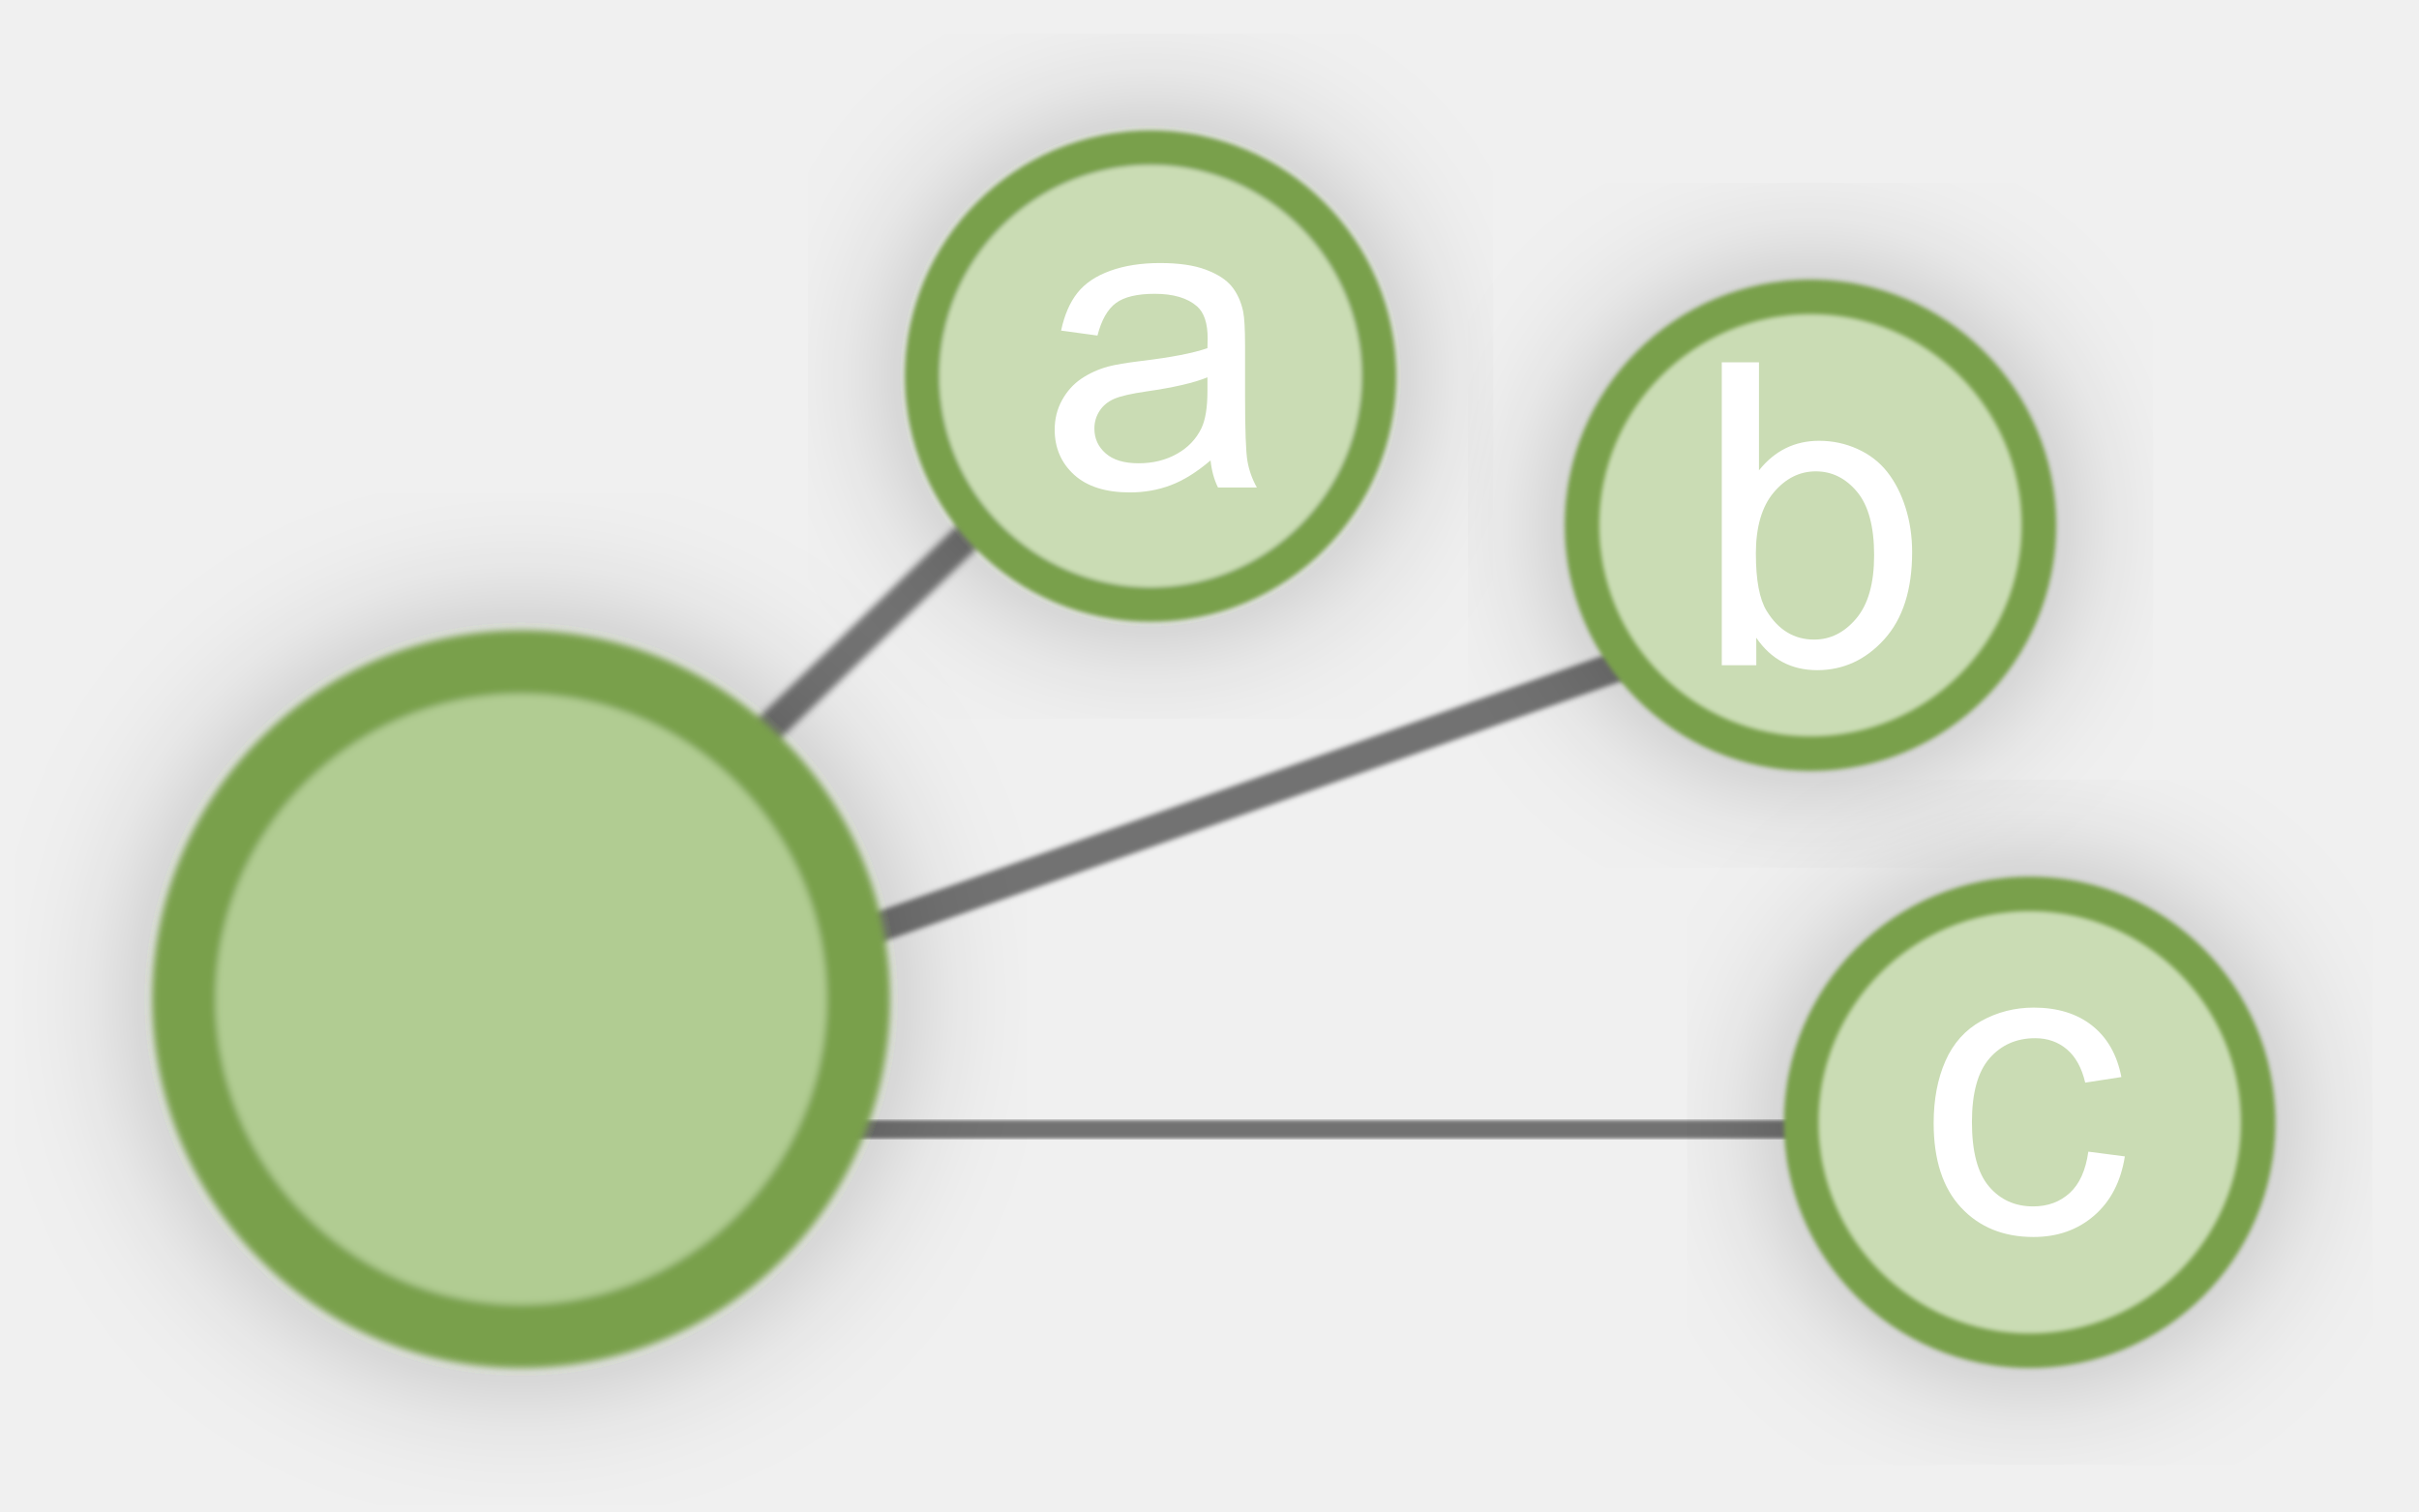
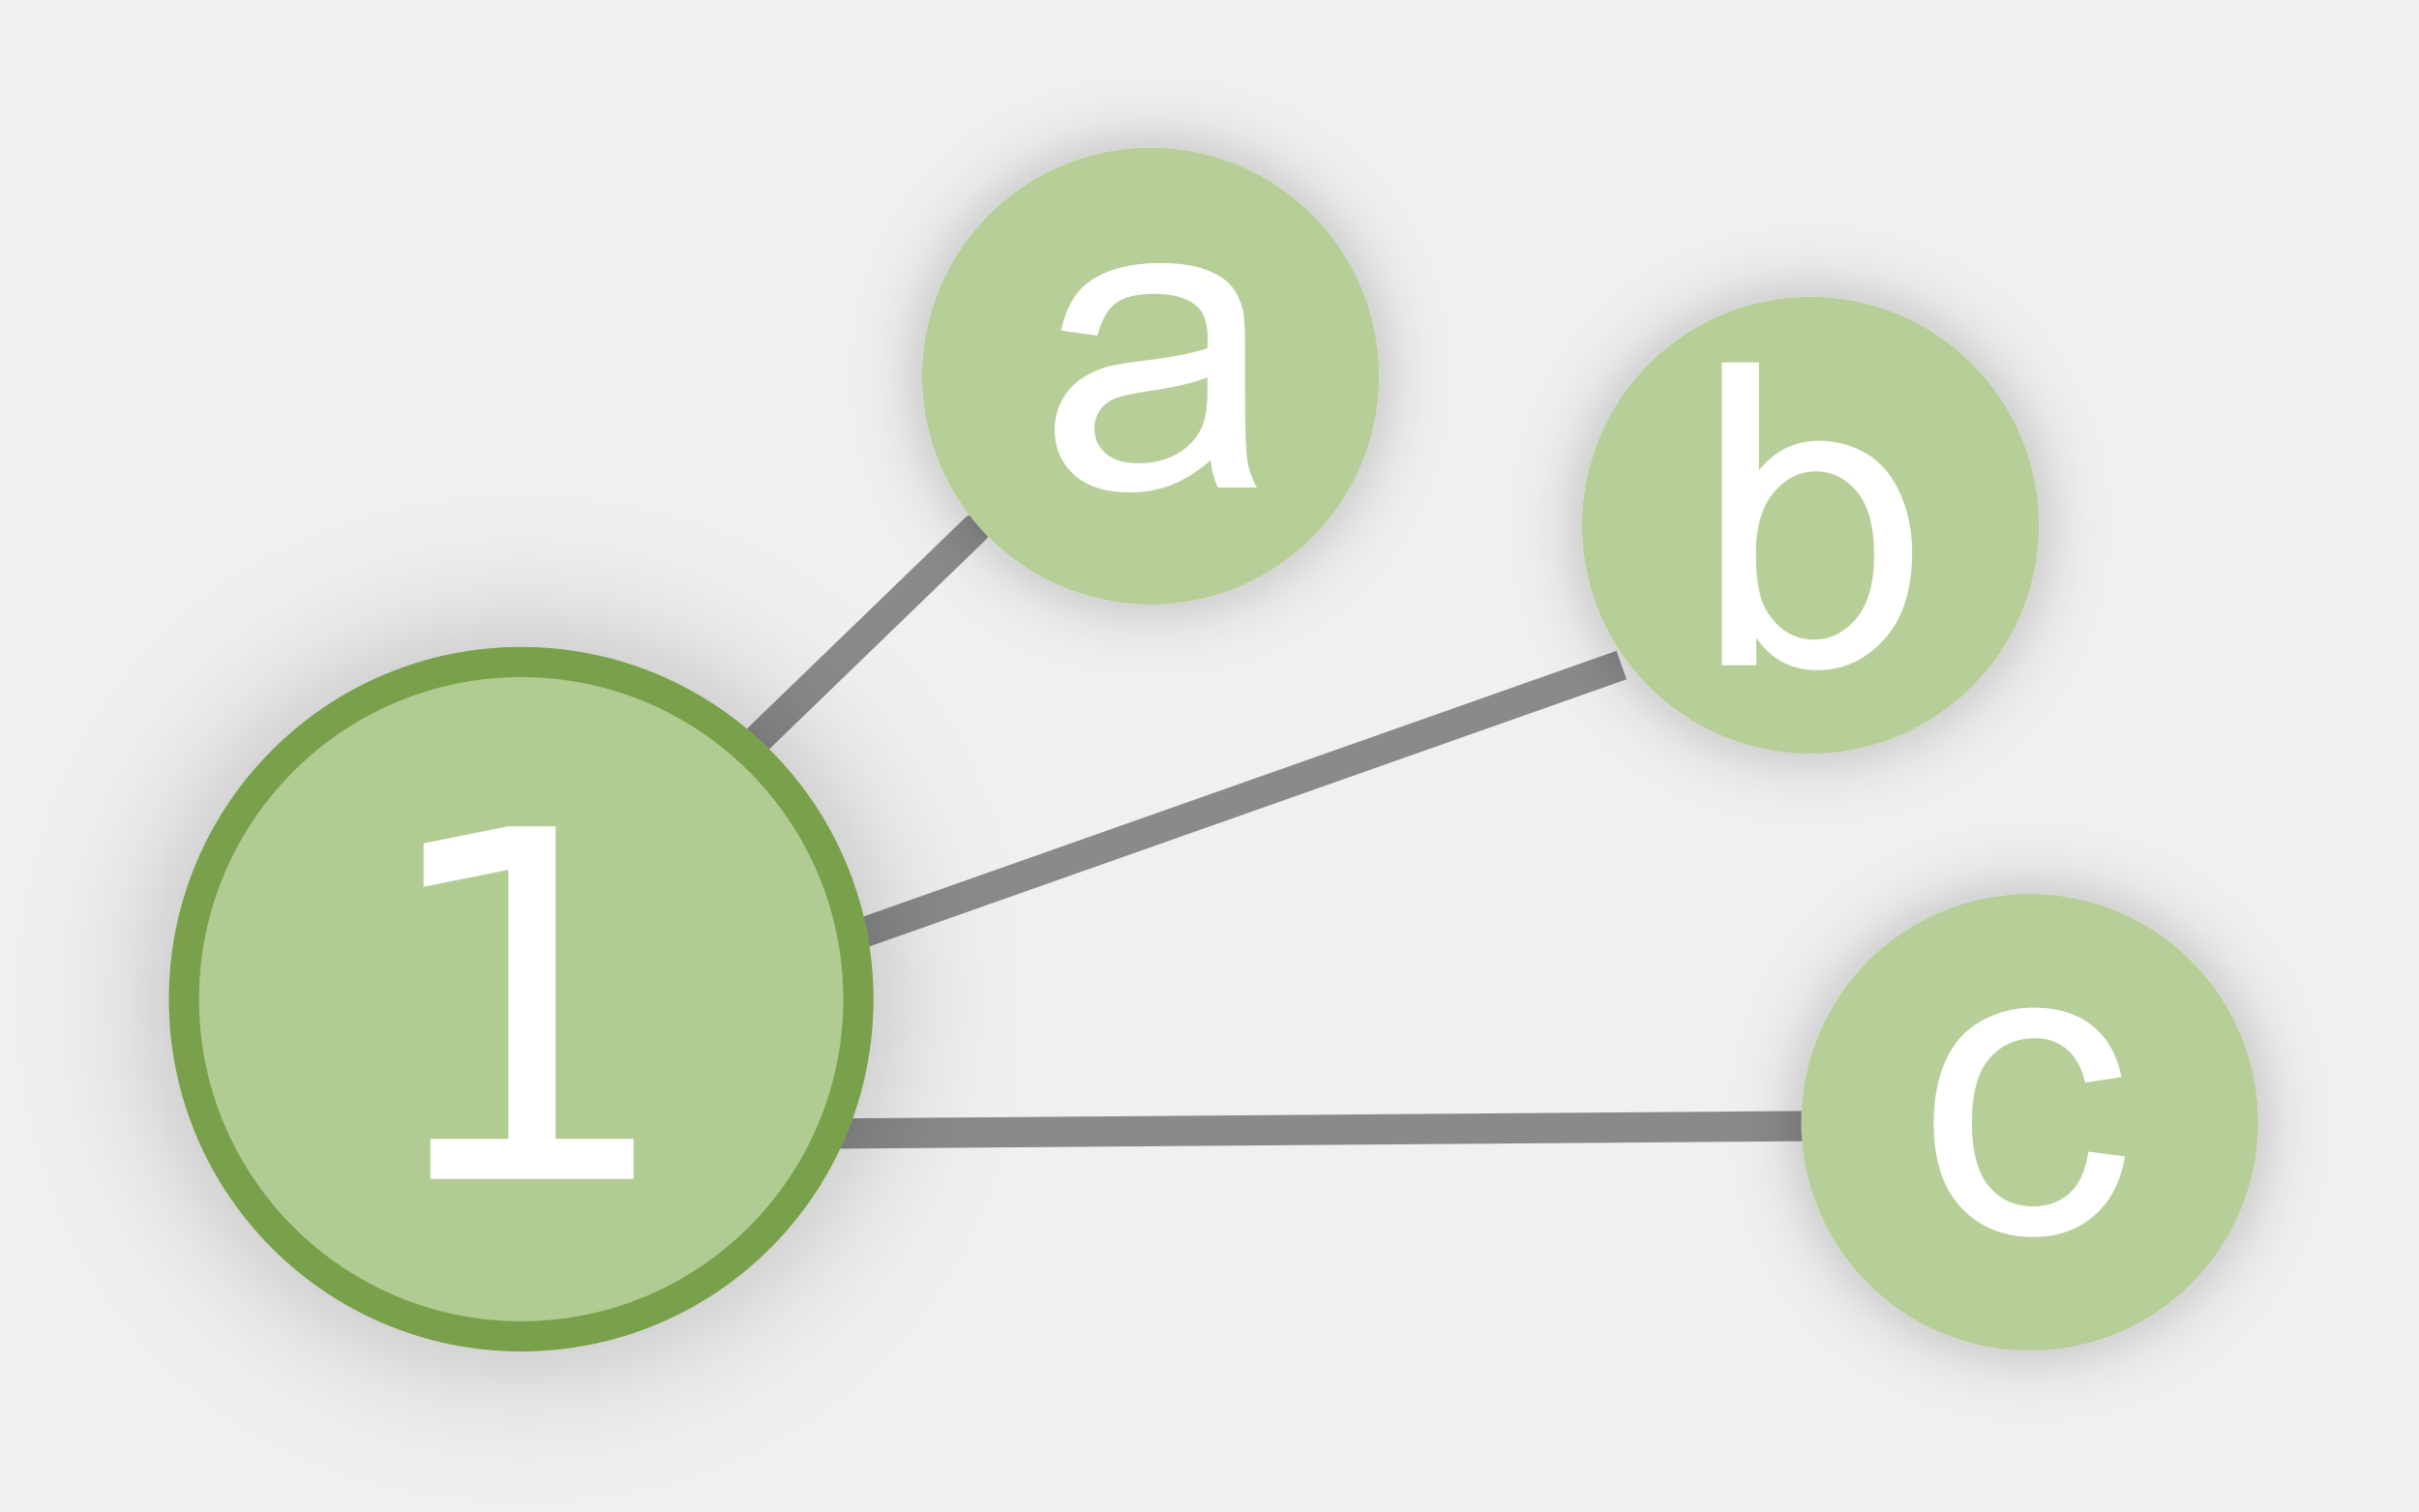
<svg xmlns="http://www.w3.org/2000/svg" width="80" height="50" id="svg2" version="1.1">
  <defs id="defs4">
-     <filter id="filter3950" width="1.5" height="1.5" x="-.25" y="-.25">
-       <feGaussianBlur stdDeviation="0.093" id="feGaussianBlur3952" result="fbSourceGraphic" />
-       <feColorMatrix result="fbSourceGraphicAlpha" in="fbSourceGraphic" values="0 0 0 -1 0 0 0 0 -1 0 0 0 0 -1 0 0 0 0 1 0" id="feColorMatrix4054" />
-       <feGaussianBlur id="feGaussianBlur4056" in="fbSourceGraphicAlpha" stdDeviation="2" result="blur" />
-       <feColorMatrix id="feColorMatrix4058" result="bluralpha" type="matrix" values="1 0 0 0 0 0 1 0 0 0 0 0 1 0 0 0 0 0 0.25 0 " />
-       <feOffset id="feOffset4060" in="bluralpha" dx="0" dy="0" result="offsetBlur" />
-       <feMerge id="feMerge4062">
-         <feMergeNode id="feMergeNode4064" in="offsetBlur" />
-         <feMergeNode id="feMergeNode4066" in="fbSourceGraphic" />
+     <filter id="filter3137" width="1.49" height="1.79" x="-.25" y="-.25">
+       <feGaussianBlur id="feGaussianBlur3139" in="SourceAlpha" stdDeviation="2" result="blur" />
+       <feColorMatrix id="feColorMatrix3141" result="bluralpha" type="matrix" values="1 0 0 0 0 0 1 0 0 0 0 0 1 0 0 0 0 0 0.25 0 " />
+       <feOffset id="feOffset3143" in="bluralpha" dx="0" dy="0" result="offsetBlur" />
+       <feMerge id="feMerge3145">
+         <feMergeNode id="feMergeNode3147" in="offsetBlur" />
+         <feMergeNode id="feMergeNode3149" in="SourceGraphic" />
      </feMerge>
    </filter>
-     <filter id="filter3972" width="1.5" height="1.5" x="-.25" y="-.25">
-       <feGaussianBlur stdDeviation="0.066" id="feGaussianBlur3974" result="fbSourceGraphic" />
-       <feColorMatrix result="fbSourceGraphicAlpha" in="fbSourceGraphic" values="0 0 0 -1 0 0 0 0 -1 0 0 0 0 -1 0 0 0 0 1 0" id="feColorMatrix4040" />
-       <feGaussianBlur id="feGaussianBlur4042" in="fbSourceGraphicAlpha" stdDeviation="2" result="blur" />
-       <feColorMatrix id="feColorMatrix4044" result="bluralpha" type="matrix" values="1 0 0 0 0 0 1 0 0 0 0 0 1 0 0 0 0 0 0.25 0 " />
-       <feOffset id="feOffset4046" in="bluralpha" dx="0" dy="0" result="offsetBlur" />
-       <feMerge id="feMerge4048">
-         <feMergeNode id="feMergeNode4050" in="offsetBlur" />
-         <feMergeNode id="feMergeNode4052" in="fbSourceGraphic" />
+     <filter id="filter3151" width="1.5" height="1.5" x="-.25" y="-.25">
+       <feGaussianBlur id="feGaussianBlur3153" in="SourceAlpha" stdDeviation="2" result="blur" />
+       <feColorMatrix id="feColorMatrix3155" result="bluralpha" type="matrix" values="1 0 0 0 0 0 1 0 0 0 0 0 1 0 0 0 0 0 0.25 0 " />
+       <feOffset id="feOffset3157" in="bluralpha" dx="0" dy="0" result="offsetBlur" />
+       <feMerge id="feMerge3159">
+         <feMergeNode id="feMergeNode3161" in="offsetBlur" />
+         <feMergeNode id="feMergeNode3163" in="SourceGraphic" />
      </feMerge>
    </filter>
-     <filter color-interpolation-filters="sRGB" id="filter3972-5" width="1.5" height="1.5" x="-.25" y="-.25">
-       <feGaussianBlur stdDeviation="0.066" id="feGaussianBlur3974-2" result="fbSourceGraphic" />
-       <feColorMatrix result="fbSourceGraphicAlpha" in="fbSourceGraphic" values="0 0 0 -1 0 0 0 0 -1 0 0 0 0 -1 0 0 0 0 1 0" id="feColorMatrix4026" />
-       <feGaussianBlur id="feGaussianBlur4028" in="fbSourceGraphicAlpha" stdDeviation="2" result="blur" />
-       <feColorMatrix id="feColorMatrix4030" result="bluralpha" type="matrix" values="1 0 0 0 0 0 1 0 0 0 0 0 1 0 0 0 0 0 0.25 0 " />
-       <feOffset id="feOffset4032" in="bluralpha" dx="0" dy="0" result="offsetBlur" />
-       <feMerge id="feMerge4034">
-         <feMergeNode id="feMergeNode4036" in="offsetBlur" />
-         <feMergeNode id="feMergeNode4038" in="fbSourceGraphic" />
+     <filter id="filter3165" width="1.5" height="1.5" x="-.25" y="-.25">
+       <feGaussianBlur id="feGaussianBlur3167" in="SourceAlpha" stdDeviation="2" result="blur" />
+       <feColorMatrix id="feColorMatrix3169" result="bluralpha" type="matrix" values="1 0 0 0 0 0 1 0 0 0 0 0 1 0 0 0 0 0 0.25 0 " />
+       <feOffset id="feOffset3171" in="bluralpha" dx="0" dy="0" result="offsetBlur" />
+       <feMerge id="feMerge3173">
+         <feMergeNode id="feMergeNode3175" in="offsetBlur" />
+         <feMergeNode id="feMergeNode3177" in="SourceGraphic" />
      </feMerge>
    </filter>
-     <filter color-interpolation-filters="sRGB" id="filter3972-5-6" width="1.5" height="1.5" x="-.25" y="-.25">
-       <feGaussianBlur stdDeviation="0.066" id="feGaussianBlur3974-2-1" result="fbSourceGraphic" />
-       <feColorMatrix result="fbSourceGraphicAlpha" in="fbSourceGraphic" values="0 0 0 -1 0 0 0 0 -1 0 0 0 0 -1 0 0 0 0 1 0" id="feColorMatrix4012" />
-       <feGaussianBlur id="feGaussianBlur4014" in="fbSourceGraphicAlpha" stdDeviation="2" result="blur" />
-       <feColorMatrix id="feColorMatrix4016" result="bluralpha" type="matrix" values="1 0 0 0 0 0 1 0 0 0 0 0 1 0 0 0 0 0 0.25 0 " />
-       <feOffset id="feOffset4018" in="bluralpha" dx="0" dy="0" result="offsetBlur" />
-       <feMerge id="feMerge4020">
-         <feMergeNode id="feMergeNode4022" in="offsetBlur" />
-         <feMergeNode id="feMergeNode4024" in="fbSourceGraphic" />
+     <filter id="filter3179" width="1.5" height="1.5" x="-.25" y="-.25">
+       <feGaussianBlur id="feGaussianBlur3181" in="SourceAlpha" stdDeviation="2" result="blur" />
+       <feColorMatrix id="feColorMatrix3183" result="bluralpha" type="matrix" values="1 0 0 0 0 0 1 0 0 0 0 0 1 0 0 0 0 0 0.25 0 " />
+       <feOffset id="feOffset3185" in="bluralpha" dx="0" dy="0" result="offsetBlur" />
+       <feMerge id="feMerge3187">
+         <feMergeNode id="feMergeNode3189" in="offsetBlur" />
+         <feMergeNode id="feMergeNode3191" in="SourceGraphic" />
      </feMerge>
    </filter>
-     <filter id="filter4038">
-       <feGaussianBlur stdDeviation="0.113" id="feGaussianBlur4040" />
+     <filter id="filter3026" width="1.5" height="1.5" x="-.25" y="-.25">
+       <feGaussianBlur id="feGaussianBlur3028" in="SourceAlpha" stdDeviation="1" result="blur" />
+       <feColorMatrix id="feColorMatrix3030" result="bluralpha" type="matrix" values="1 0 0 0 0 0 1 0 0 0 0 0 1 0 0 0 0 0 0.25 0 " />
+       <feOffset id="feOffset3032" in="bluralpha" dx="0" dy="0" result="offsetBlur" />
+       <feMerge id="feMerge3034">
+         <feMergeNode id="feMergeNode3036" in="offsetBlur" />
+         <feMergeNode id="feMergeNode3038" in="SourceGraphic" />
+       </feMerge>
    </filter>
-     <filter id="filter4042">
-       <feGaussianBlur stdDeviation="0.086" id="feGaussianBlur4044" />
+     <filter id="filter3040" width="1.5" height="1.5" x="-.25" y="-.25">
+       <feGaussianBlur id="feGaussianBlur3042" in="SourceAlpha" stdDeviation="1" result="blur" />
+       <feColorMatrix id="feColorMatrix3044" result="bluralpha" type="matrix" values="1 0 0 0 0 0 1 0 0 0 0 0 1 0 0 0 0 0 0.25 0 " />
+       <feOffset id="feOffset3046" in="bluralpha" dx="0" dy="0" result="offsetBlur" />
+       <feMerge id="feMerge3048">
+         <feMergeNode id="feMergeNode3050" in="offsetBlur" />
+         <feMergeNode id="feMergeNode3052" in="SourceGraphic" />
+       </feMerge>
    </filter>
-     <filter id="filter4050" x="-0.006" width="1.012" y="-0.78" height="2.56">
-       <feGaussianBlur stdDeviation="0.081" id="feGaussianBlur4052" />
+     <filter id="filter3054" width="1.5" height="1.5" x="-.25" y="-.25">
+       <feGaussianBlur id="feGaussianBlur3056" in="SourceAlpha" stdDeviation="1" result="blur" />
+       <feColorMatrix id="feColorMatrix3058" result="bluralpha" type="matrix" values="1 0 0 0 0 0 1 0 0 0 0 0 1 0 0 0 0 0 0.25 0 " />
+       <feOffset id="feOffset3060" in="bluralpha" dx="0" dy="0" result="offsetBlur" />
+       <feMerge id="feMerge3062">
+         <feMergeNode id="feMergeNode3064" in="offsetBlur" />
+         <feMergeNode id="feMergeNode3066" in="SourceGraphic" />
+       </feMerge>
    </filter>
  </defs>
-   <g id="layer1" transform="translate(0,-1002.362)">
-     <path style="fill:none;stroke:#000000;stroke-width:1px;stroke-linecap:butt;stroke-linejoin:miter;stroke-opacity:0.525;filter:url(#filter4050)" d="M 59.625,37.25 27.375,37.5" id="path4028" transform="translate(0,1002.362)" />
-     <path style="fill:none;stroke:#000000;stroke-width:1px;stroke-linecap:butt;stroke-linejoin:miter;stroke-opacity:0.525;filter:url(#filter4042)" d="m 53.625,22 -25.5,9" id="path4026" transform="translate(0,1002.362)" />
-     <path style="fill:none;stroke:#000000;stroke-width:1px;stroke-linecap:round;stroke-linejoin:miter;stroke-opacity:0.524;filter:url(#filter4038)" d="M 24.625,24.875 32.25,17.5" id="path4024" transform="translate(0,1002.362)" />
-     <path style="fill:#b1cc92;fill-opacity:1;stroke:#79a04b;stroke-opacity:1;stroke-width:1.754;stroke-miterlimit:4;stroke-dasharray:none;stroke-linecap:butt;filter:url(#filter3950);stroke-linejoin:miter;fill-rule:nonzero;opacity:1" id="path2985" d="m 26.474,31.375 c 0,5.163 -4.186,9.349 -9.349,9.349 -5.163,0 -9.349,-4.186 -9.349,-9.349 0,-5.163 4.186,-9.349 9.349,-9.349 5.163,0 9.349,4.186 9.349,9.349 z" transform="matrix(1.192983,0,0,1.192983,-3.194209,997.9848)" />
-     <path style="fill:#cadcb4;fill-opacity:1;stroke:#79a04b;stroke-opacity:1;filter:url(#filter3972)" id="path2985-1" d="M 23.75,31.375 C 23.75,35.034 20.784,38 17.125,38 13.466,38 10.5,35.034 10.5,31.375 c 0,-3.659 2.966,-6.625 6.625,-6.625 3.659,0 6.625,2.966 6.625,6.625 z" transform="matrix(1.140351,0,0,1.140351,18.52264,979.0241)" />
-     <path style="fill:#cadcb4;fill-opacity:1;stroke:#79a04b;stroke-opacity:1;filter:url(#filter3972-5)" id="path2985-1-7" d="M 23.75,31.375 C 23.75,35.034 20.784,38 17.125,38 13.466,38 10.5,35.034 10.5,31.375 c 0,-3.659 2.966,-6.625 6.625,-6.625 3.659,0 6.625,2.966 6.625,6.625 z" transform="matrix(1.140351,0,0,1.140351,40.34649,983.9587)" />
-     <path style="fill:#cadcb4;fill-opacity:1;stroke:#79a04b;stroke-opacity:1;filter:url(#filter3972-5-6)" id="path2985-1-7-4" d="M 23.75,31.375 C 23.75,35.034 20.784,38 17.125,38 13.466,38 10.5,35.034 10.5,31.375 c 0,-3.659 2.966,-6.625 6.625,-6.625 3.659,0 6.625,2.966 6.625,6.625 z" transform="matrix(1.140351,0,0,1.140351,47.59649,1003.709)" />
-     <g style="font-size:14px;font-style:normal;font-weight:normal;line-height:125%;letter-spacing:0px;word-spacing:0px;fill:#ffffff;fill-opacity:1;stroke:none;font-family:Sans" id="text4054" transform="translate(0.375,0)">
+   <g id="layer1" transform="translate(0,-1002.362)" style="display:inline">
+     <path style="fill:none;stroke:#000000;stroke-width:1px;stroke-linecap:butt;stroke-linejoin:miter;stroke-opacity:0.424" d="M 59.625,37.25 27.375,37.5" id="path4028" transform="translate(0,1002.362)" />
+     <path style="fill:none;stroke:#000000;stroke-width:1px;stroke-linecap:butt;stroke-linejoin:miter;stroke-opacity:0.424" d="m 53.625,22 -25.5,9" id="path4026" transform="translate(0,1002.362)" />
+     <path style="fill:none;stroke:#000000;stroke-width:1px;stroke-linecap:round;stroke-linejoin:miter;stroke-opacity:0.424" d="M 24.625,24.875 32.25,17.5" id="path4024" transform="translate(0,1002.362)" />
+     <path style="fill:#b6cf98;fill-opacity:1;stroke:#79a04b;stroke-opacity:0;filter:url(#filter3026)" id="path2985-1" d="M 23.75,31.375 C 23.75,35.034 20.784,38 17.125,38 13.466,38 10.5,35.034 10.5,31.375 c 0,-3.659 2.966,-6.625 6.625,-6.625 3.659,0 6.625,2.966 6.625,6.625 z" transform="matrix(1.140351,0,0,1.140351,18.52264,979.0241)" />
+     <path style="fill:#b6cf98;fill-opacity:1;stroke:#79a04b;stroke-opacity:0;filter:url(#filter3040)" id="path2985-1-7" d="M 23.75,31.375 C 23.75,35.034 20.784,38 17.125,38 13.466,38 10.5,35.034 10.5,31.375 c 0,-3.659 2.966,-6.625 6.625,-6.625 3.659,0 6.625,2.966 6.625,6.625 z" transform="matrix(1.140351,0,0,1.140351,40.34649,983.9587)" />
+     <path style="fill:#b6cf98;fill-opacity:1;stroke:#79a04b;stroke-opacity:0;filter:url(#filter3054)" id="path2985-1-7-4" d="M 23.75,31.375 C 23.75,35.034 20.784,38 17.125,38 13.466,38 10.5,35.034 10.5,31.375 c 0,-3.659 2.966,-6.625 6.625,-6.625 3.659,0 6.625,2.966 6.625,6.625 z" transform="matrix(1.140351,0,0,1.140351,47.59649,1003.709)" />
+     <g style="font-size:14px;font-style:normal;font-weight:normal;line-height:125%;letter-spacing:0px;word-spacing:0px;fill:#ffffff;fill-opacity:1;stroke:none;font-family:Sans;" id="text4054" transform="translate(0.375,0)">
      <path d="m 39.66,1017.592 c -0.456,0.387 -0.894,0.661 -1.316,0.82 -0.422,0.16 -0.874,0.239 -1.357,0.239 -0.798,0 -1.41,-0.195 -1.839,-0.584 -0.428,-0.39 -0.643,-0.888 -0.643,-1.494 0,-0.355 0.081,-0.68 0.243,-0.974 0.162,-0.294 0.374,-0.53 0.636,-0.708 0.262,-0.178 0.557,-0.312 0.885,-0.403 0.242,-0.064 0.606,-0.125 1.094,-0.185 0.993,-0.118 1.725,-0.26 2.194,-0.424 0.005,-0.169 0.007,-0.276 0.007,-0.321 -5e-6,-0.501 -0.116,-0.855 -0.349,-1.06 -0.314,-0.278 -0.782,-0.417 -1.401,-0.417 -0.579,0 -1.006,0.101 -1.282,0.304 -0.276,0.203 -0.48,0.562 -0.612,1.077 l -1.203,-0.164 c 0.109,-0.515 0.289,-0.931 0.54,-1.248 0.251,-0.317 0.613,-0.56 1.087,-0.731 0.474,-0.171 1.023,-0.256 1.647,-0.256 0.62,0 1.123,0.073 1.511,0.219 0.387,0.146 0.672,0.329 0.854,0.55 0.182,0.221 0.31,0.5 0.383,0.837 0.041,0.21 0.062,0.588 0.062,1.135 l 0,1.641 c -7e-6,1.144 0.026,1.867 0.079,2.17 0.052,0.303 0.156,0.594 0.311,0.872 l -1.285,0 c -0.128,-0.255 -0.21,-0.554 -0.246,-0.895 z m -0.103,-2.748 c -0.447,0.182 -1.117,0.337 -2.01,0.465 -0.506,0.073 -0.864,0.155 -1.073,0.246 -0.21,0.091 -0.371,0.224 -0.485,0.4 -0.114,0.175 -0.171,0.37 -0.171,0.584 -10e-7,0.328 0.124,0.602 0.373,0.82 0.248,0.219 0.612,0.328 1.09,0.328 0.474,0 0.896,-0.104 1.265,-0.311 0.369,-0.207 0.64,-0.491 0.813,-0.851 0.132,-0.278 0.198,-0.688 0.198,-1.23 z" id="path4092" />
    </g>
-     <g style="font-size:14px;font-style:normal;font-weight:normal;line-height:125%;letter-spacing:0px;word-spacing:0px;fill:#ffffff;fill-opacity:1;stroke:none;font-family:Sans" id="text4054-2">
-       <path d="m 58.084,1024.367 -1.142,0 0,-10.021 1.23,0 0,3.575 c 0.52,-0.652 1.183,-0.978 1.989,-0.978 0.447,0 0.869,0.09 1.268,0.27 0.399,0.18 0.727,0.433 0.984,0.759 0.257,0.326 0.459,0.719 0.605,1.179 0.146,0.46 0.219,0.952 0.219,1.476 -7e-6,1.244 -0.308,2.206 -0.923,2.885 -0.615,0.679 -1.354,1.018 -2.215,1.019 -0.857,-1e-4 -1.529,-0.358 -2.017,-1.073 z m -0.014,-3.685 c -2e-6,0.871 0.118,1.499 0.355,1.887 0.387,0.633 0.911,0.95 1.572,0.95 0.538,0 1.003,-0.234 1.395,-0.701 0.392,-0.467 0.588,-1.163 0.588,-2.088 -6e-6,-0.948 -0.188,-1.647 -0.564,-2.099 -0.376,-0.451 -0.831,-0.677 -1.364,-0.677 -0.538,0 -1.003,0.234 -1.395,0.701 -0.392,0.467 -0.588,1.143 -0.588,2.027 z" style="" id="path4095" />
+     <g style="font-size:14px;font-style:normal;font-weight:normal;line-height:125%;letter-spacing:0px;word-spacing:0px;fill:#ffffff;fill-opacity:1;stroke:none;font-family:Sans;" id="text4054-2">
+       <path d="m 58.084,1024.367 -1.142,0 0,-10.021 1.23,0 0,3.575 c 0.52,-0.652 1.183,-0.978 1.989,-0.978 0.447,0 0.869,0.09 1.268,0.27 0.399,0.18 0.727,0.433 0.984,0.759 0.257,0.326 0.459,0.719 0.605,1.179 0.146,0.46 0.219,0.952 0.219,1.476 -7e-6,1.244 -0.308,2.206 -0.923,2.885 -0.615,0.679 -1.354,1.018 -2.215,1.019 -0.857,-1e-4 -1.529,-0.358 -2.017,-1.073 z m -0.014,-3.685 c -2e-6,0.871 0.118,1.499 0.355,1.887 0.387,0.633 0.911,0.95 1.572,0.95 0.538,0 1.003,-0.234 1.395,-0.701 0.392,-0.467 0.588,-1.163 0.588,-2.088 -6e-6,-0.948 -0.188,-1.647 -0.564,-2.099 -0.376,-0.451 -0.831,-0.677 -1.364,-0.677 -0.538,0 -1.003,0.234 -1.395,0.701 -0.392,0.467 -0.588,1.143 -0.588,2.027 z" id="path4095" />
    </g>
-     <g style="font-size:14px;font-style:normal;font-weight:normal;line-height:125%;letter-spacing:0px;word-spacing:0px;fill:#ffffff;fill-opacity:1;stroke:none;font-family:Sans" id="text4054-22" transform="translate(-0.375,-0.625)">
+     <g style="font-size:14px;font-style:normal;font-weight:normal;line-height:125%;letter-spacing:0px;word-spacing:0px;fill:#ffffff;fill-opacity:1;stroke:none;font-family:Sans;" id="text4054-22" transform="translate(-0.375,-0.625)">
      <path d="m 69.437,1041.083 1.21,0.157 c -0.132,0.834 -0.471,1.487 -1.015,1.958 -0.545,0.472 -1.213,0.708 -2.006,0.708 -0.993,0 -1.792,-0.325 -2.396,-0.974 -0.604,-0.649 -0.906,-1.58 -0.906,-2.792 0,-0.784 0.13,-1.47 0.39,-2.058 0.26,-0.588 0.655,-1.029 1.186,-1.323 0.531,-0.294 1.109,-0.441 1.733,-0.441 0.788,0 1.433,0.199 1.935,0.598 0.501,0.399 0.823,0.965 0.964,1.699 l -1.196,0.185 c -0.114,-0.488 -0.316,-0.855 -0.605,-1.101 -0.289,-0.246 -0.639,-0.369 -1.049,-0.369 -0.62,0 -1.123,0.222 -1.511,0.666 -0.387,0.444 -0.581,1.147 -0.581,2.109 -2e-6,0.975 0.187,1.684 0.561,2.126 0.374,0.442 0.861,0.663 1.463,0.663 0.483,0 0.886,-0.148 1.21,-0.444 0.324,-0.296 0.529,-0.752 0.615,-1.367 z" id="path4098" />
+     </g>
+     <path style="fill:#b1cc92;fill-opacity:1;fill-rule:nonzero;stroke:#79a04b;stroke-width:0.838;stroke-linecap:butt;stroke-linejoin:miter;stroke-miterlimit:4;stroke-opacity:1;stroke-dasharray:none;filter:url(#filter3137)" id="path2985" d="m 26.474,31.375 c 0,5.163 -4.186,9.349 -9.349,9.349 -5.163,0 -9.349,-4.186 -9.349,-9.349 0,-5.163 4.186,-9.349 9.349,-9.349 5.163,0 9.349,4.186 9.349,9.349 z" transform="matrix(1.192983,0,0,1.192983,-3.194209,997.9848)" />
+     <g style="font-size:16px;font-style:normal;font-weight:normal;line-height:125%;letter-spacing:0px;word-spacing:0px;fill:#ffffff;fill-opacity:1;stroke:none;font-family:Sans" id="text3207">
+       <path d="m 14.234,1040.034 2.578,0 0,-8.899 -2.805,0.562 0,-1.438 2.789,-0.562 1.578,0 0,10.336 2.578,0 0,1.328 -6.719,0 0,-1.328" style="" id="path3980" />
    </g>
  </g>
</svg>
